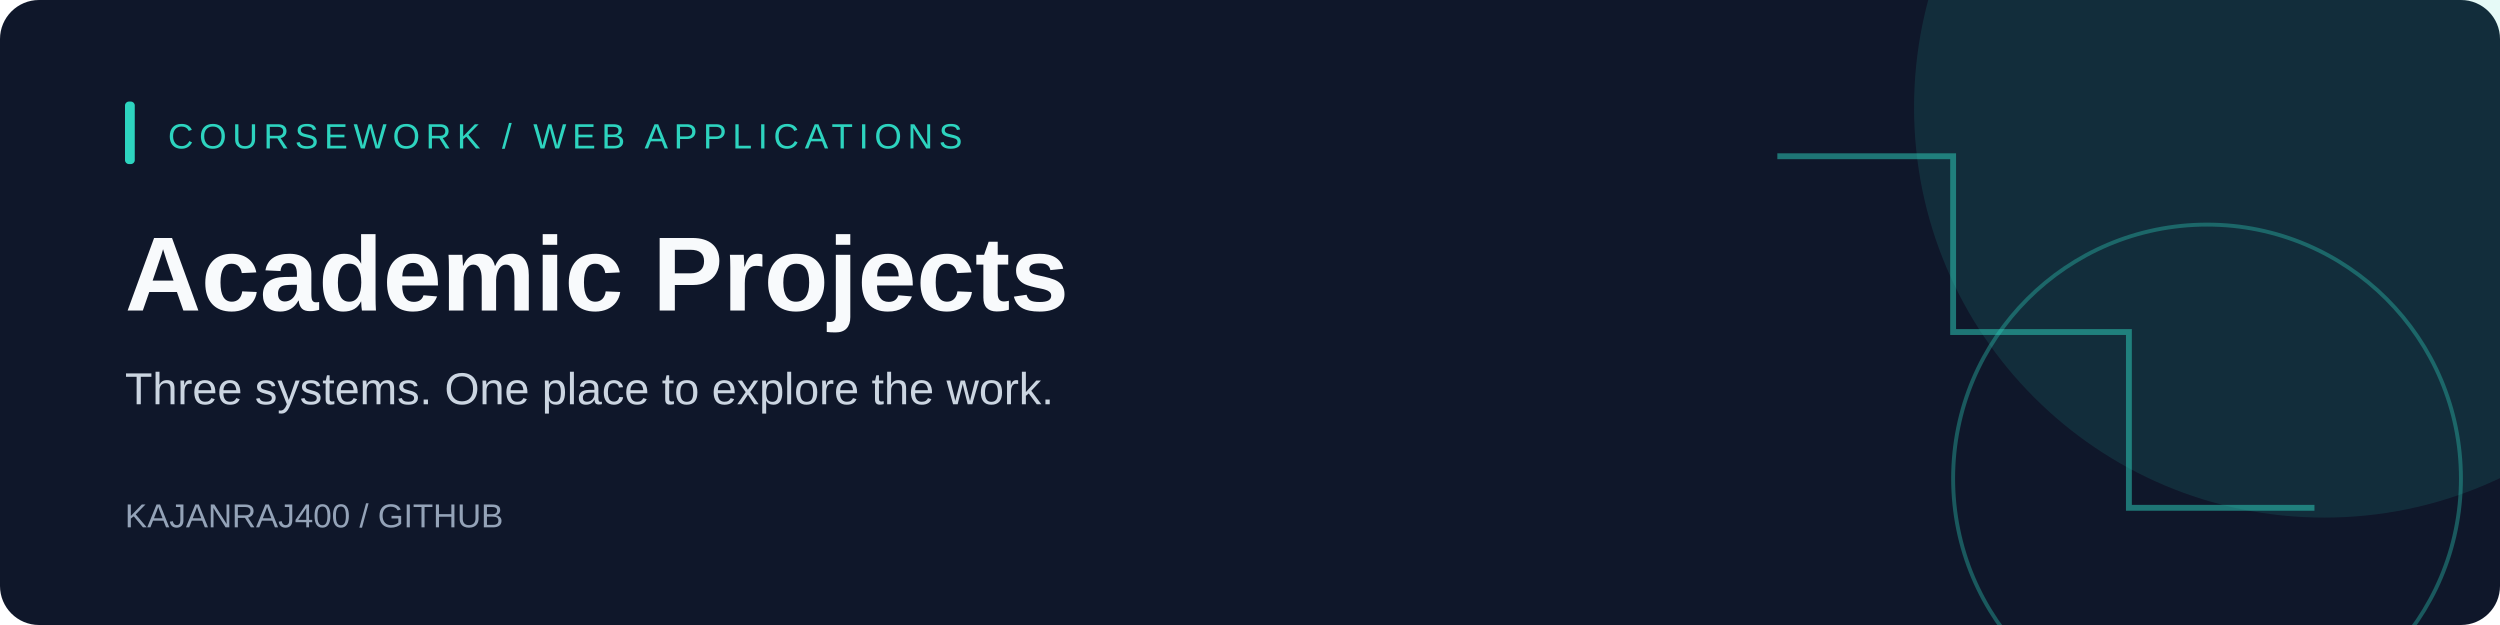
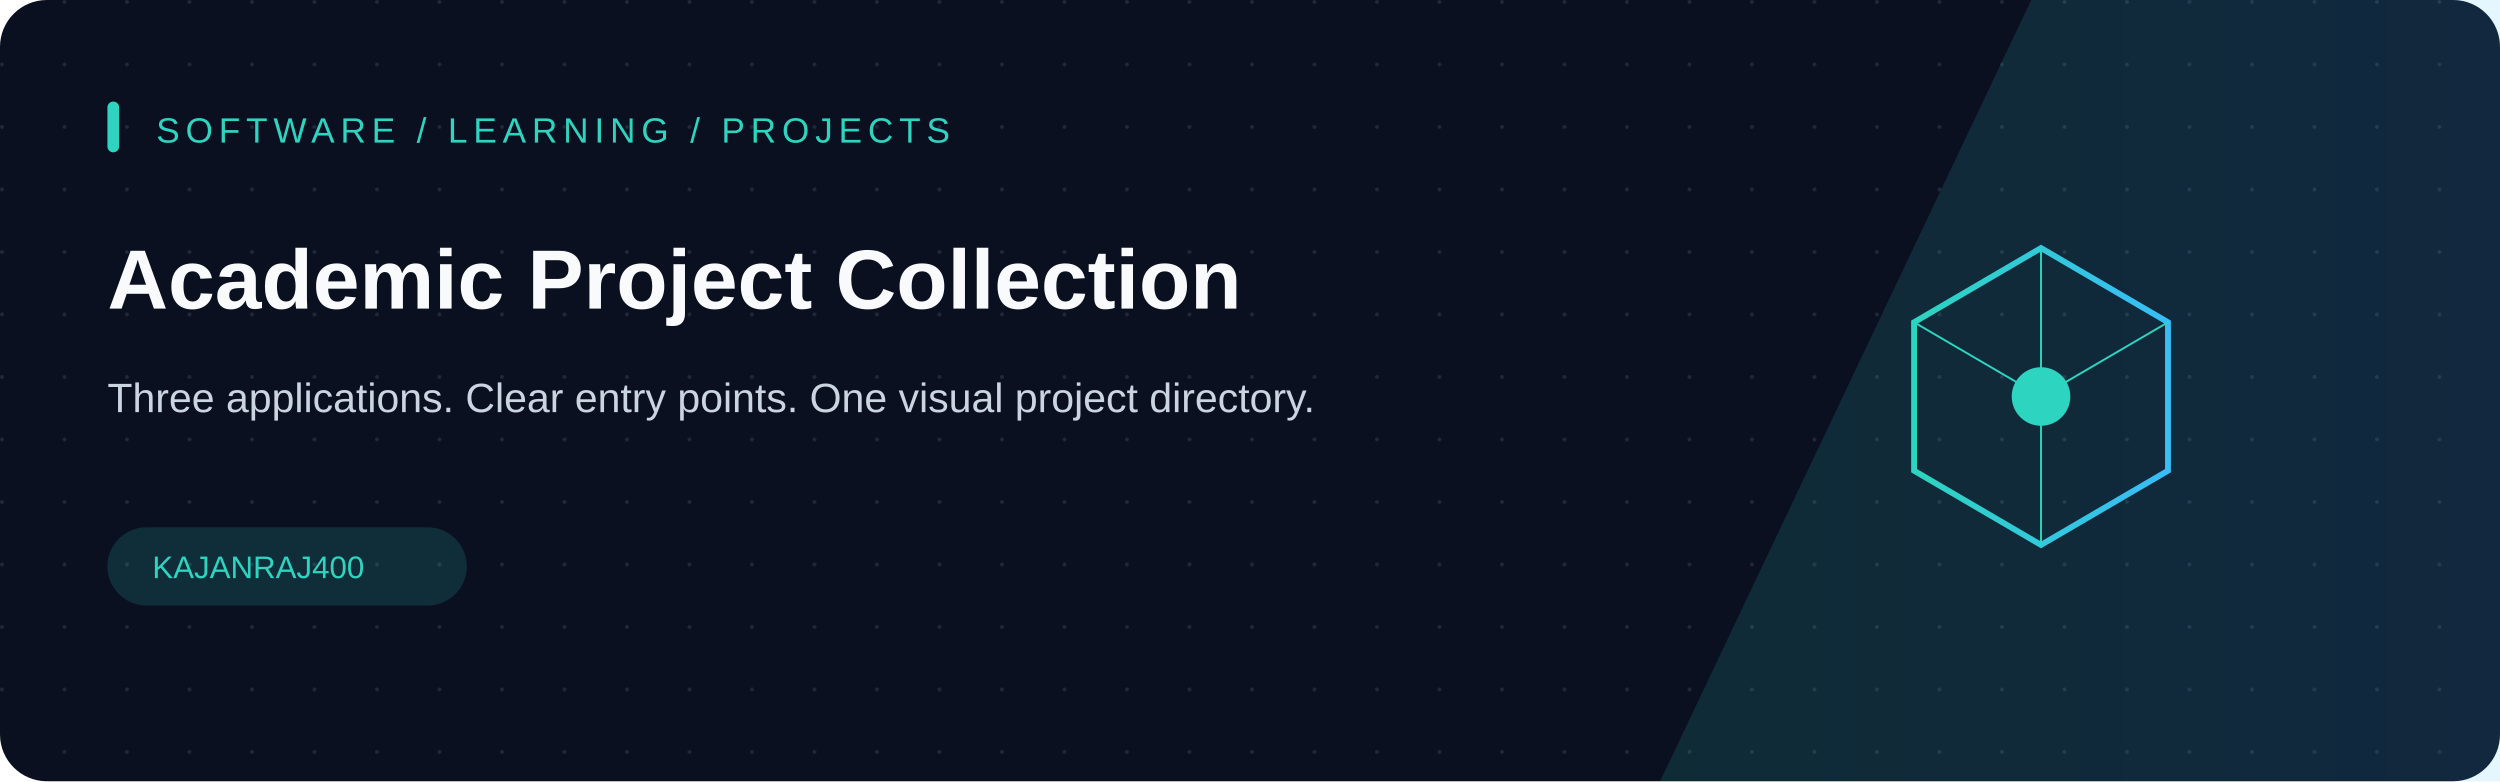
- <svg xmlns="http://www.w3.org/2000/svg" width="1280" height="320" viewBox="0 0 1280 320" role="img" aria-labelledby="title desc">
-   <rect width="1280" height="320" rx="20" fill="#0F172A" />
-   <circle cx="1190" cy="55" r="210" fill="#2DD4BF" opacity=".12" />
-   <circle cx="1130" cy="245" r="130" fill="none" stroke="#2DD4BF" stroke-width="2" opacity=".35" />
-   <path d="M910 80h90v90h90v90h95" fill="none" stroke="#2DD4BF" stroke-width="3" opacity=".5" />
-   <rect x="64" y="52" width="5" height="32" rx="2" fill="#2DD4BF" />
-   <text x="86" y="76" fill="#2DD4BF" font-family="Segoe UI,Arial,sans-serif" font-size="18" letter-spacing="3">COURSEWORK / WEB APPLICATIONS</text>
-   <text x="64" y="159" fill="#F8FAFC" font-family="Segoe UI,Arial,sans-serif" font-size="54" font-weight="700">Academic Projects</text>
-   <text x="64" y="207" fill="#CBD5E1" font-family="Segoe UI,Arial,sans-serif" font-size="23">Three systems. One place to explore the work.</text>
-   <text x="64" y="270" fill="#94A3B8" font-family="Segoe UI,Arial,sans-serif" font-size="17">KAJANRAJ400 / GITHUB</text>
+ <svg xmlns="http://www.w3.org/2000/svg" width="1280" height="400" viewBox="0 0 1280 400" role="img">
+   <style>text{font-family:Segoe UI,Arial,sans-serif}</style>
+   <defs>
+     <linearGradient id="g">
+       <stop stop-color="#2DD4BF" />
+       <stop offset="1" stop-color="#38BDF8" />
+     </linearGradient>
+     <pattern id="p" width="32" height="32" patternUnits="userSpaceOnUse">
+       <circle cx="1" cy="1" r="1" fill="#475569" />
+     </pattern>
+   </defs>
+   <rect width="1280" height="400" rx="24" fill="#0B1021" />
+   <rect width="1280" height="400" rx="24" fill="url(#p)" opacity=".35" />
+   <path d="M850 400 1040 0h240v400" fill="url(#g)" opacity=".14" />
+   <rect x="55" y="52" width="6" height="26" rx="3" fill="#2DD4BF" />
+   <text x="80" y="73" fill="#2DD4BF" font-size="18" letter-spacing="3">SOFTWARE / LEARNING / PROJECTS</text>
+   <text x="55" y="158" fill="#F8FAFC" font-size="43" font-weight="700">Academic Project Collection</text>
+   <text x="55" y="211" fill="#CBD5E1" font-size="21">Three applications. Clear entry points. One visual project directory.</text>
+   <rect x="55" y="270" width="184" height="40" rx="20" fill="#2DD4BF" opacity=".16" />
+   <text x="78" y="296" fill="#2DD4BF" font-size="16">KAJANRAJ400</text>
+   <g transform="translate(980 105)">
+     <path d="m0 60 65-38 65 38v76l-65 38-65-38z" fill="none" stroke="url(#g)" stroke-width="3" />
+     <path d="m0 60 65 38 65-38M65 98v76M65 22v76" stroke="#2DD4BF" fill="none" />
+     <circle cx="65" cy="98" r="15" fill="#2DD4BF" />
+   </g>
+   <path d="M0 375h1280" stroke="url(#g)" stroke-width="3" />
</svg>
